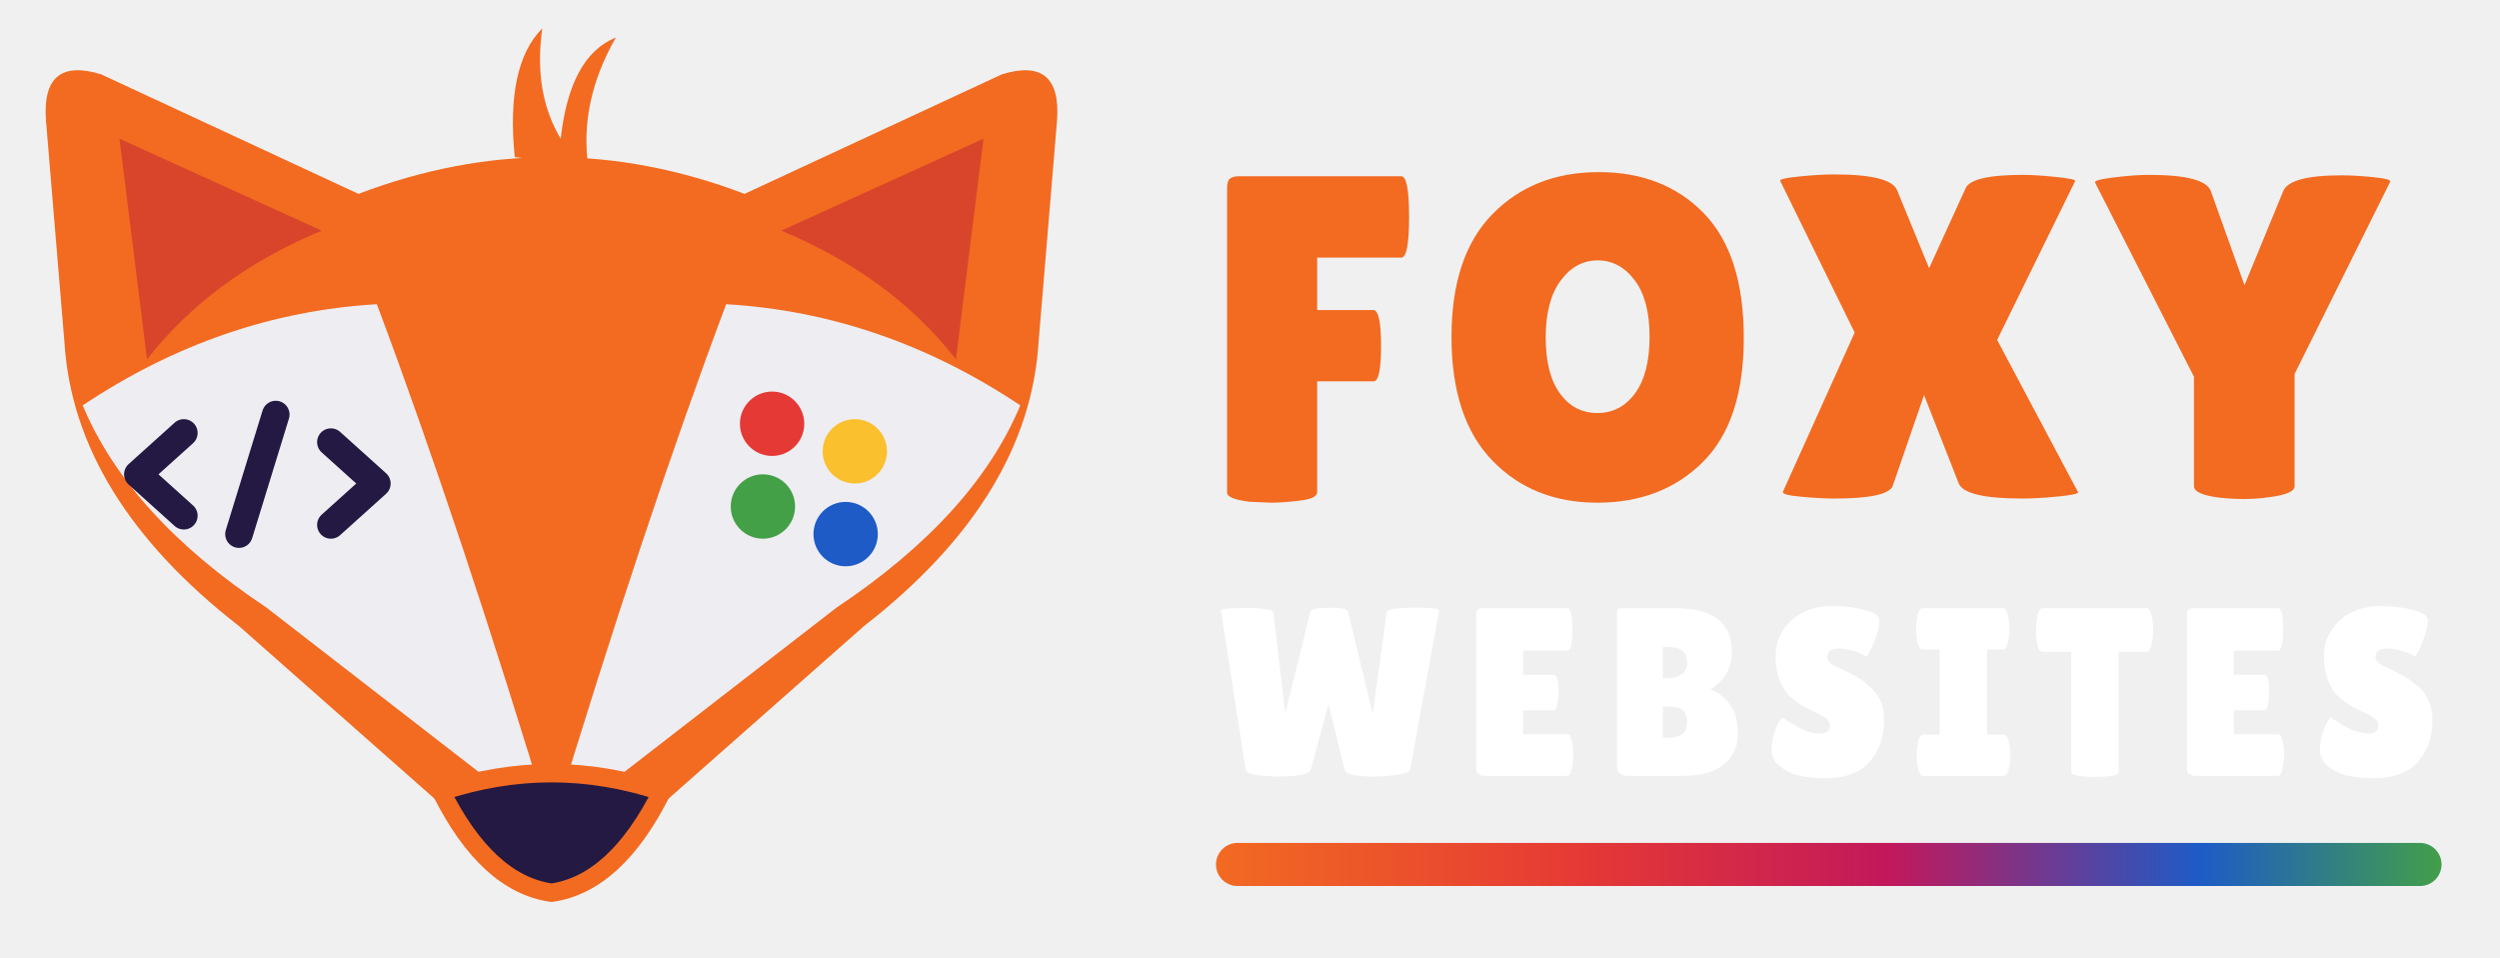
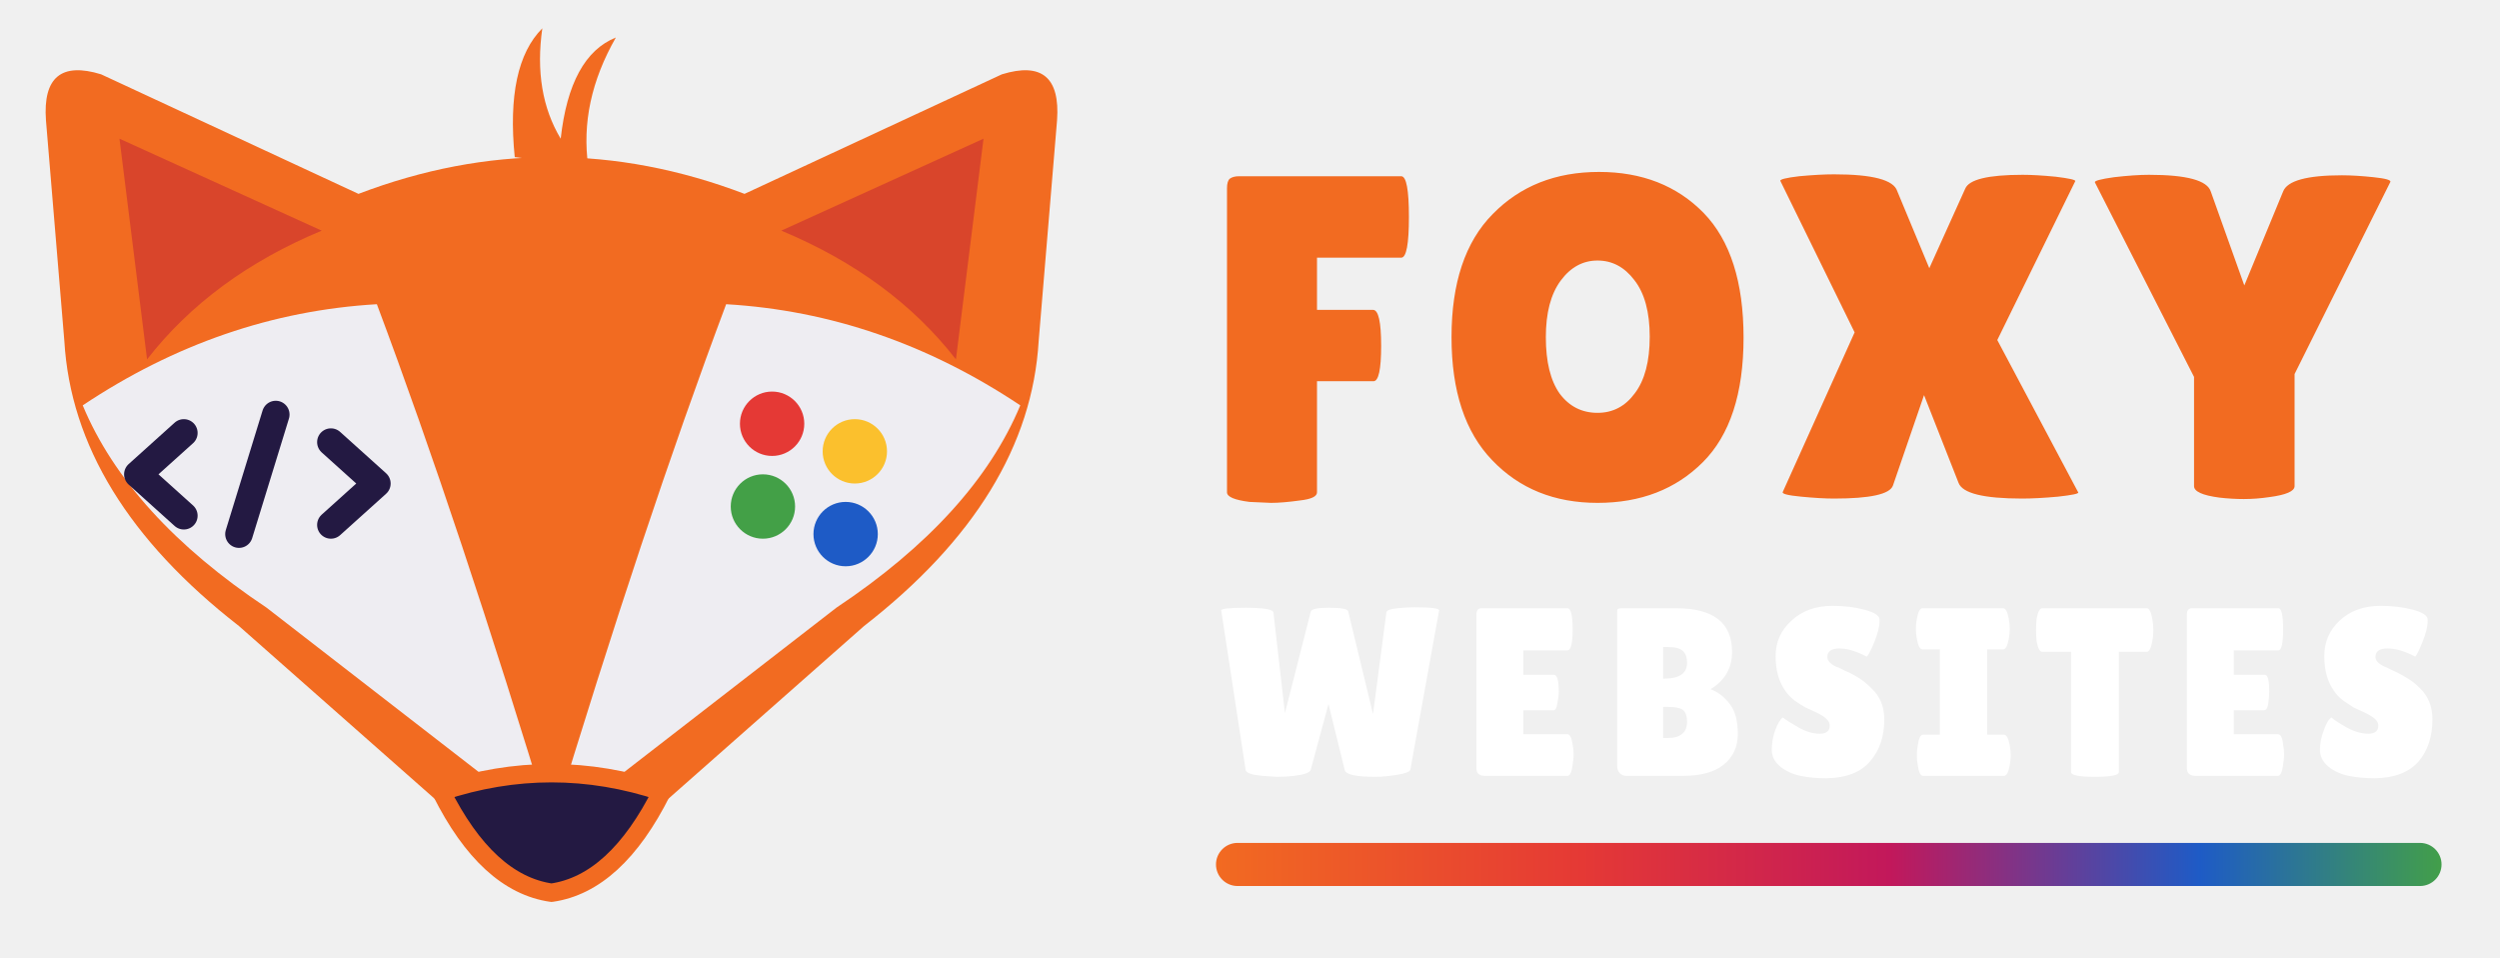
<svg xmlns="http://www.w3.org/2000/svg" viewBox="0 0 522 200" role="img" aria-label="Foxy Websites">
  <defs>
    <linearGradient id="rb" x1="0" x2="1">
      <stop offset="0" stop-color="#F26B21" />
      <stop offset=".3" stop-color="#E53935" />
      <stop offset=".55" stop-color="#C2185B" />
      <stop offset=".8" stop-color="#1E5BC6" />
      <stop offset="1" stop-color="#43A047" />
    </linearGradient>
  </defs>
  <g transform="translate(0 4) scale(.96)">
    <path d="M112 30 Q110 10 118 2 Q116 16 122 26 Q124 8 134 4 Q126 18 128 32 Z" fill="#F26B21" />
    <path d="M120 192 L52 132 Q16 104 14 70 L10 22 Q9 8 22 12 L78 38 Q120 22 162 38 L218 12 Q231 8 230 22 L226 70 Q224 104 188 132 Z" fill="#F26B21" />
    <path d="M26 26 L70 46 Q46 56 32 74 Z" fill="#D9452B" />
    <path d="M214 26 L170 46 Q194 56 208 74 Z" fill="#D9452B" />
    <path d="M18 84 Q48 64 82 62 Q100 110 120 176 L58 128 Q28 108 18 84 Z" fill="#EEEDF2" />
    <path d="M222 84 Q192 64 158 62 Q140 110 120 176 L182 128 Q212 108 222 84 Z" fill="#EEEDF2" />
    <g fill="none" stroke="#231942" stroke-width="6" stroke-linecap="round" stroke-linejoin="round">
      <path d="M40 90 L30 99 L40 108" />
      <path d="M60 86 L52 112" />
      <path d="M72 92 L82 101 L72 110" />
    </g>
    <circle cx="168" cy="88" r="7" fill="#E53935" />
    <circle cx="186" cy="94" r="7" fill="#FBC02D" />
    <circle cx="166" cy="106" r="7" fill="#43A047" />
    <circle cx="184" cy="112" r="7" fill="#1E5BC6" />
    <path d="M96 168 Q120 160 144 168 Q134 188 120 190 Q106 188 96 168 Z" fill="#231942" stroke="#F26B21" stroke-width="4" stroke-linejoin="round" />
  </g>
-   <path d="M292.704 36.8Q294.336 36.8 294.336 45.296Q294.336 53.792 292.704 53.792H275.136V64.736H286.848Q288.48 64.736 288.48 72.176Q288.48 79.616 286.944 79.616H275.136V102.752Q275.136 104.096 271.536 104.528Q267.936 104.96 265.536 104.96L261.024 104.768Q256.32 104.192 256.32 102.848V39.296Q256.32 37.76 256.944 37.28Q257.568 36.8 258.816 36.8ZM333.672 104.96Q320.184 104.96 311.688 96.128Q303.192 87.296 303.192 70.352Q303.192 53.408 311.784 44.672Q320.376 35.936 333.96 35.936Q347.544 35.936 355.896 44.528Q364.248 53.12 364.248 70.544Q364.248 87.968 355.704 96.464Q347.16 104.96 333.672 104.96ZM333.72 54.368Q329.112 54.368 325.992 58.592Q322.872 62.816 322.872 70.448Q322.872 78.08 325.848 82.16Q328.824 86.24 333.672 86.24Q338.52 86.24 341.544 82.112Q344.568 77.984 344.568 70.304Q344.568 62.624 341.448 58.496Q338.328 54.368 333.72 54.368ZM410.544 39.392Q411.696 36.512 422.544 36.512Q425.328 36.512 429.408 36.944Q433.488 37.376 433.488 37.76L417.168 70.976L434.064 102.752Q434.352 103.232 429.936 103.664Q425.52 104.096 422.448 104.096Q410.256 104.096 409.104 100.832L401.904 82.496L395.376 101.408Q394.416 104.096 383.088 104.096Q380.304 104.096 376.176 103.712Q372.048 103.328 372.432 102.656L387.408 69.44L371.856 37.76Q371.568 37.28 375.84 36.848Q380.112 36.416 383.088 36.416Q395.184 36.416 396.336 39.872L402.96 56.0ZM476.904 39.968Q478.152 36.608 489.192 36.608Q491.976 36.608 495.768 36.992Q499.56 37.376 499.272 37.952L479.304 78.08V101.504Q479.304 103.136 474.024 103.808Q471.336 104.192 468.744 104.192Q466.152 104.192 463.56 103.904Q458.28 103.232 458.28 101.504V78.656L437.64 38.144Q437.256 37.568 441.576 37.04Q445.896 36.512 448.872 36.512Q460.68 36.512 461.832 39.968L468.84 59.552Z" fill="#F26B21" />
-   <path d="M255.05 127.5Q254.9 126.95 260.1 126.95Q265.85 126.95 266.0 127.9L268.45 148.95L273.75 127.65Q274.0 126.9 277.65 126.9Q281.3 126.9 281.55 127.6L286.75 149.05L289.65 127.8Q289.75 127.25 291.95 127.05Q294.15 126.85 295.5 126.85Q300.75 126.85 300.6 127.55L294.55 160.7Q294.35 161.45 291.7 161.8Q289.05 162.15 287.4 162.15Q281.2 162.15 280.9 160.75L277.5 147.0L273.8 160.7Q273.6 161.6 270.3 162.0Q268.6 162.15 266.9 162.15L263.7 162.0Q260.4 161.65 260.2 160.75ZM324.6 140.9Q325.55 140.9 325.55 144.4Q325.55 145.45 325.325 146.875Q325.1 148.3 324.5 148.3H318.15V153.3H327.35Q328.2 153.3 328.5 155.5Q328.65 156.45 328.65 157.525Q328.65 158.6 328.35 160.3Q328.05 162.0 327.35 162.0H310.25Q308.35 162.0 308.35 160.45V128.3Q308.35 127.0 309.5 127.0H327.4Q328.45 127.0 328.45 131.425Q328.45 135.85 327.4 135.85H318.15V140.9ZM361.75 136.05Q361.75 141.25 357.25 143.95Q359.7 144.85 361.35 147.05Q363 149.25 363 153.275Q363 157.3 360.025 159.65Q357.05 162.0 351.5 162.0H339.7Q338.85 162.0 338.3 161.425Q337.75 160.85 337.75 159.9V127.9Q337.75 127.35 337.925 127.175Q338.1 127.0 338.65 127.0H350.05Q361.75 127.0 361.75 136.05ZM347.35 135.1V141.65H347.6Q352.4 141.65 352.4 138.45Q352.4 136.7 351.475 135.9Q350.55 135.1 348.4 135.1ZM347.35 147.55V154.05H348.25Q350.4 154.05 351.4 153.25Q352.4 152.45 352.4 150.7Q352.4 148.95 351.475 148.25Q350.55 147.55 348.4 147.55ZM372.4 149.8Q373.35 150.55 375.675 151.85Q378.0 153.15 380.125 153.15Q382.25 153.15 382.25 151.5Q382.25 150.75 381.65 150.175Q381.05 149.6 379.45 148.85Q377.85 148.1 377.05 147.675Q376.25 147.25 374.925 146.275Q373.6 145.3 372.9 144.25Q370.9 141.4 370.9 137.0Q370.9 132.6 374.175 129.575Q377.45 126.55 382.75 126.55Q386.35 126.55 389.4 127.325Q392.45 128.1 392.55 129.35Q392.55 129.5 392.55 129.65Q392.55 131.4 391.45 134.075Q390.35 136.75 389.9 137.05Q386.7 135.4 384.175 135.4Q381.65 135.4 381.65 137.2Q381.65 138.3 383.5 139.15Q383.9 139.35 384.65 139.7Q385.4 140.05 386.375 140.525Q387.35 141.0 388.475 141.725Q389.6 142.45 390.9 143.65Q393.55 146.15 393.55 150.25Q393.55 155.6 390.6 159.0Q387.65 162.4 381.5 162.5Q378.5 162.5 376.075 162.0Q373.65 161.5 371.85 160.05Q370.05 158.6 370.05 156.55Q370.05 154.5 370.8 152.475Q371.55 150.45 372.4 149.8ZM405.15 153.4V135.6H401.6Q400.75 135.6 400.4 133.45Q400.25 132.4 400.25 131.3Q400.25 130.2 400.4 129.15Q400.75 127.0 401.6 127.0H418.4Q419.25 127.0 419.55 129.15Q419.75 130.2 419.75 131.3Q419.75 132.4 419.55 133.45Q419.25 135.6 418.4 135.6H415.05V153.4H418.55Q419.4 153.4 419.75 155.55Q419.95 156.6 419.95 157.7Q419.95 158.8 419.75 159.85Q419.4 162.0 418.55 162.0H401.7Q400.85 162.0 400.55 159.85Q400.35 158.8 400.35 157.7Q400.35 156.6 400.55 155.55Q400.85 153.4 401.7 153.4ZM442.55 161.2Q442.55 162.2 437.6 162.2Q432.65 162.2 432.65 161.2V136.1H426.65Q425.8 136.1 425.45 133.8Q425.3 132.7 425.3 131.55Q425.3 130.4 425.45 129.3Q425.8 127.0 426.65 127.0H448.4Q449.25 127.0 449.6 129.3Q449.75 130.4 449.75 131.55Q449.75 132.7 449.6 133.8Q449.25 136.1 448.4 136.1H442.55ZM473.05 140.9Q474.0 140.9 474.0 144.4Q474.0 145.45 473.775 146.875Q473.55 148.3 472.95 148.3H466.6V153.3H475.8Q476.65 153.3 476.95 155.5Q477.1 156.45 477.1 157.525Q477.1 158.6 476.8 160.3Q476.5 162.0 475.8 162.0H458.7Q456.8 162.0 456.8 160.45V128.3Q456.8 127.0 457.95 127.0H475.85Q476.9 127.0 476.9 131.425Q476.9 135.85 475.85 135.85H466.6V140.9ZM486.95 149.8Q487.9 150.55 490.225 151.85Q492.55 153.15 494.675 153.15Q496.8 153.15 496.8 151.5Q496.8 150.75 496.2 150.175Q495.6 149.6 494.0 148.85Q492.4 148.1 491.6 147.675Q490.8 147.25 489.475 146.275Q488.15 145.3 487.45 144.25Q485.45 141.4 485.45 137.0Q485.45 132.6 488.725 129.575Q492 126.55 497.3 126.55Q500.9 126.55 503.95 127.325Q507 128.1 507.1 129.35Q507.1 129.5 507.1 129.65Q507.1 131.4 506.0 134.075Q504.9 136.75 504.45 137.05Q501.25 135.4 498.725 135.4Q496.2 135.4 496.2 137.2Q496.2 138.3 498.05 139.15Q498.45 139.35 499.2 139.7Q499.95 140.05 500.925 140.525Q501.9 141.0 503.025 141.725Q504.15 142.45 505.45 143.65Q508.1 146.15 508.1 150.25Q508.1 155.6 505.15 159.0Q502.2 162.4 496.05 162.5Q493.05 162.5 490.625 162.0Q488.2 161.5 486.4 160.05Q484.6 158.6 484.6 156.55Q484.6 154.5 485.35 152.475Q486.1 150.45 486.95 149.8Z" fill="#FFFFFF" />
+   <path d="M292.7 36.8Q294.3 36.8 294.3 45.3Q294.3 53.8 292.7 53.8H275.1V64.7H286.8Q288.5 64.7 288.5 72.2Q288.5 79.6 286.9 79.6H275.1V102.8Q275.1 104.1 271.5 104.5Q267.9 105 265.5 105L261 104.8Q256.3 104.2 256.3 102.8V39.3Q256.3 37.8 256.9 37.3Q257.6 36.8 258.8 36.8ZM333.7 105Q320.2 105 311.7 96.1Q303.2 87.3 303.2 70.4Q303.2 53.4 311.8 44.7Q320.4 35.9 334 35.9Q347.5 35.9 355.9 44.5Q364.2 53.1 364.2 70.5Q364.2 88 355.7 96.5Q347.2 105 333.7 105ZM333.7 54.4Q329.1 54.4 326 58.6Q322.9 62.8 322.9 70.4Q322.9 78.1 325.8 82.2Q328.8 86.2 333.7 86.2Q338.5 86.2 341.5 82.1Q344.6 78 344.6 70.3Q344.6 62.6 341.4 58.5Q338.3 54.4 333.7 54.4ZM410.5 39.4Q411.7 36.5 422.5 36.5Q425.3 36.5 429.4 36.9Q433.5 37.4 433.5 37.8L417.2 71L434.1 102.8Q434.4 103.2 429.9 103.7Q425.5 104.1 422.4 104.1Q410.3 104.1 409.1 100.8L401.9 82.5L395.4 101.4Q394.4 104.1 383.1 104.1Q380.3 104.1 376.2 103.7Q372 103.3 372.4 102.7L387.4 69.4L371.9 37.8Q371.6 37.3 375.8 36.8Q380.1 36.4 383.1 36.4Q395.2 36.4 396.3 39.9L403 56.0ZM476.9 40Q478.2 36.6 489.2 36.6Q492 36.6 495.8 37Q499.6 37.4 499.3 38L479.3 78.1V101.5Q479.3 103.1 474 103.8Q471.3 104.2 468.7 104.2Q466.2 104.2 463.6 103.9Q458.3 103.2 458.3 101.5V78.7L437.6 38.1Q437.3 37.6 441.6 37Q445.9 36.5 448.9 36.5Q460.7 36.5 461.8 40L468.8 59.6Z" fill="#F26B21" />
+   <path d="M255.1 127.5Q254.9 126.9 260.1 126.9Q265.9 126.9 266.0 127.9L268.4 148.9L273.8 127.7Q274.0 126.9 277.6 126.9Q281.3 126.9 281.6 127.6L286.8 149.1L289.6 127.8Q289.8 127.2 291.9 127Q294.1 126.8 295.5 126.8Q300.8 126.8 300.6 127.5L294.6 160.7Q294.4 161.4 291.7 161.8Q289.1 162.2 287.4 162.2Q281.2 162.2 280.9 160.8L277.5 147.0L273.8 160.7Q273.6 161.6 270.3 162.0Q268.6 162.2 266.9 162.2L263.7 162.0Q260.4 161.7 260.2 160.8ZM324.6 140.9Q325.6 140.9 325.6 144.4Q325.6 145.4 325.3 146.9Q325.1 148.3 324.5 148.3H318.2V153.3H327.4Q328.2 153.3 328.5 155.5Q328.7 156.4 328.7 157.5Q328.7 158.6 328.4 160.3Q328.1 162.0 327.4 162.0H310.2Q308.4 162.0 308.4 160.4V128.3Q308.4 127.0 309.5 127.0H327.4Q328.5 127.0 328.5 131.4Q328.5 135.8 327.4 135.8H318.2V140.9ZM361.8 136.1Q361.8 141.2 357.3 143.9Q359.7 144.8 361.4 147.1Q363 149.2 363 153.3Q363 157.3 360 159.7Q357.1 162.0 351.5 162.0H339.7Q338.9 162.0 338.3 161.4Q337.8 160.8 337.8 159.9V127.9Q337.8 127.3 337.9 127.2Q338.1 127.0 338.7 127.0H350.1Q361.8 127.0 361.8 136.1ZM347.4 135.1V141.7H347.6Q352.4 141.7 352.4 138.4Q352.4 136.7 351.5 135.9Q350.6 135.1 348.4 135.1ZM347.4 147.6V154.1H348.3Q350.4 154.1 351.4 153.2Q352.4 152.4 352.4 150.7Q352.4 148.9 351.5 148.2Q350.6 147.6 348.4 147.6ZM372.4 149.8Q373.4 150.6 375.7 151.9Q378.0 153.2 380.1 153.2Q382.2 153.2 382.2 151.5Q382.2 150.8 381.6 150.2Q381.1 149.6 379.5 148.8Q377.9 148.1 377.1 147.7Q376.2 147.2 374.9 146.3Q373.6 145.3 372.9 144.2Q370.9 141.4 370.9 137.0Q370.9 132.6 374.2 129.6Q377.5 126.5 382.8 126.5Q386.4 126.5 389.4 127.3Q392.5 128.1 392.6 129.3Q392.6 129.5 392.6 129.7Q392.6 131.4 391.5 134.1Q390.4 136.8 389.9 137.1Q386.7 135.4 384.2 135.4Q381.7 135.4 381.7 137.2Q381.7 138.3 383.5 139.2Q383.9 139.3 384.7 139.7Q385.4 140.1 386.4 140.5Q387.4 141.0 388.5 141.7Q389.6 142.4 390.9 143.7Q393.6 146.2 393.6 150.2Q393.6 155.6 390.6 159.0Q387.7 162.4 381.5 162.5Q378.5 162.5 376.1 162.0Q373.7 161.5 371.9 160.1Q370.1 158.6 370.1 156.6Q370.1 154.5 370.8 152.5Q371.6 150.4 372.4 149.8ZM405.2 153.4V135.6H401.6Q400.8 135.6 400.4 133.4Q400.2 132.4 400.2 131.3Q400.2 130.2 400.4 129.2Q400.8 127.0 401.6 127.0H418.4Q419.2 127.0 419.6 129.2Q419.8 130.2 419.8 131.3Q419.8 132.4 419.6 133.4Q419.2 135.6 418.4 135.6H415.1V153.4H418.6Q419.4 153.4 419.8 155.6Q420 156.6 420 157.7Q420 158.8 419.8 159.8Q419.4 162.0 418.6 162.0H401.7Q400.9 162.0 400.6 159.8Q400.4 158.8 400.4 157.7Q400.4 156.6 400.6 155.6Q400.9 153.4 401.7 153.4ZM442.6 161.2Q442.6 162.2 437.6 162.2Q432.6 162.2 432.6 161.2V136.1H426.6Q425.8 136.1 425.4 133.8Q425.3 132.7 425.3 131.6Q425.3 130.4 425.4 129.3Q425.8 127.0 426.6 127.0H448.4Q449.2 127.0 449.6 129.3Q449.8 130.4 449.8 131.6Q449.8 132.7 449.6 133.8Q449.2 136.1 448.4 136.1H442.6ZM473.1 140.9Q474.0 140.9 474.0 144.4Q474.0 145.4 473.8 146.9Q473.6 148.3 472.9 148.3H466.6V153.3H475.8Q476.7 153.3 476.9 155.5Q477.1 156.4 477.1 157.5Q477.1 158.6 476.8 160.3Q476.5 162.0 475.8 162.0H458.7Q456.8 162.0 456.8 160.4V128.3Q456.8 127.0 457.9 127.0H475.9Q476.9 127.0 476.9 131.4Q476.9 135.8 475.9 135.8H466.6V140.9ZM487 149.8Q487.9 150.6 490.2 151.9Q492.6 153.2 494.7 153.2Q496.8 153.2 496.8 151.5Q496.8 150.8 496.2 150.2Q495.6 149.6 494.0 148.8Q492.4 148.1 491.6 147.7Q490.8 147.2 489.5 146.3Q488.2 145.3 487.5 144.2Q485.5 141.4 485.5 137.0Q485.5 132.6 488.7 129.6Q492 126.5 497.3 126.5Q500.9 126.5 504 127.3Q507 128.1 507.1 129.3Q507.1 129.5 507.1 129.7Q507.1 131.4 506.0 134.1Q504.9 136.8 504.5 137.1Q501.3 135.4 498.7 135.4Q496.2 135.4 496.2 137.2Q496.2 138.3 498.1 139.2Q498.5 139.3 499.2 139.7Q500 140.1 500.9 140.5Q501.9 141.0 503 141.7Q504.2 142.4 505.5 143.7Q508.1 146.2 508.1 150.2Q508.1 155.6 505.2 159.0Q502.2 162.4 496.1 162.5Q493.1 162.5 490.6 162.0Q488.2 161.5 486.4 160.1Q484.6 158.6 484.6 156.6Q484.6 154.5 485.4 152.5Q486.1 150.4 487 149.8Z" fill="#FFFFFF" />
  <rect x="254" y="176" width="256" height="9" rx="4.5" fill="url(#rb)" />
</svg>
